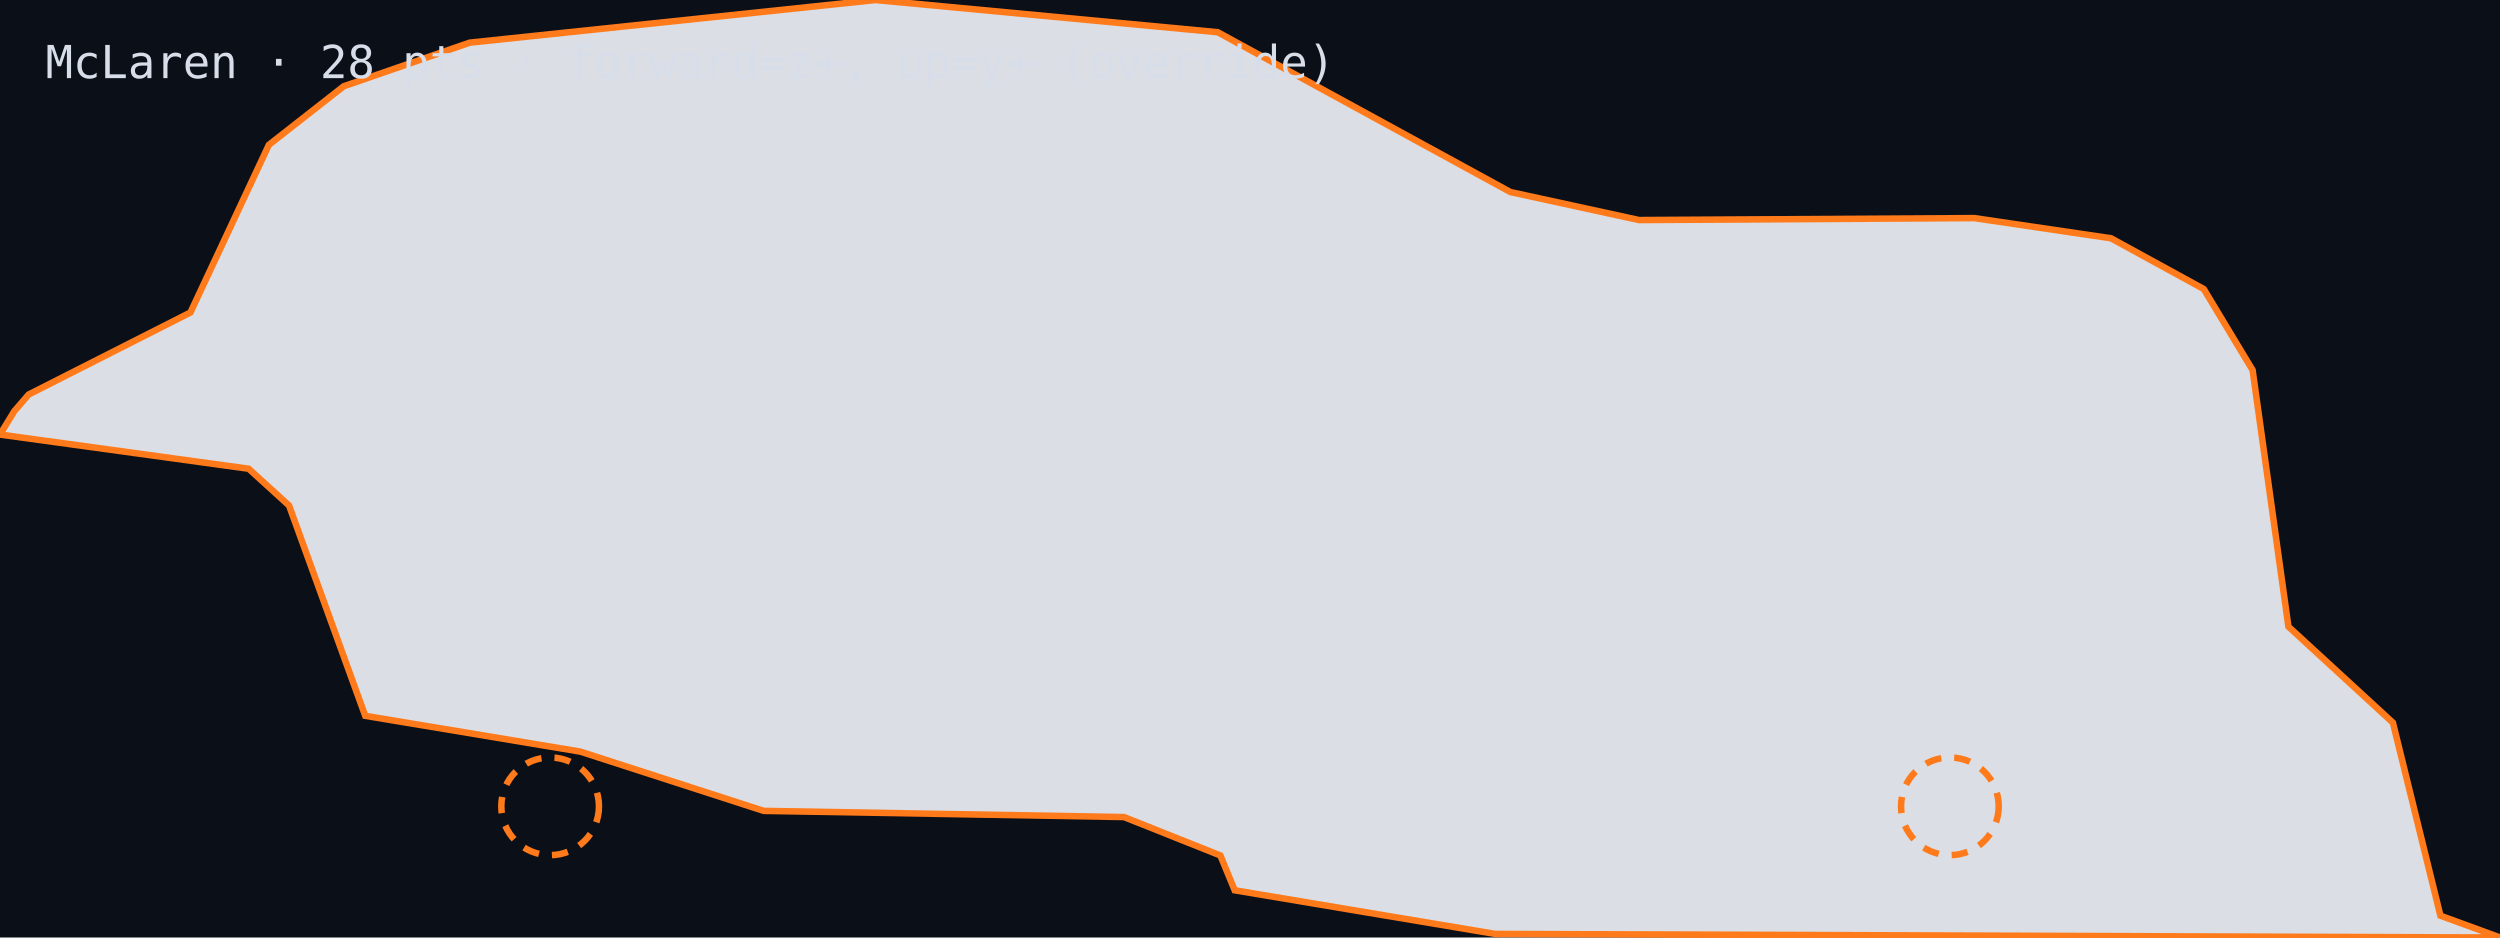
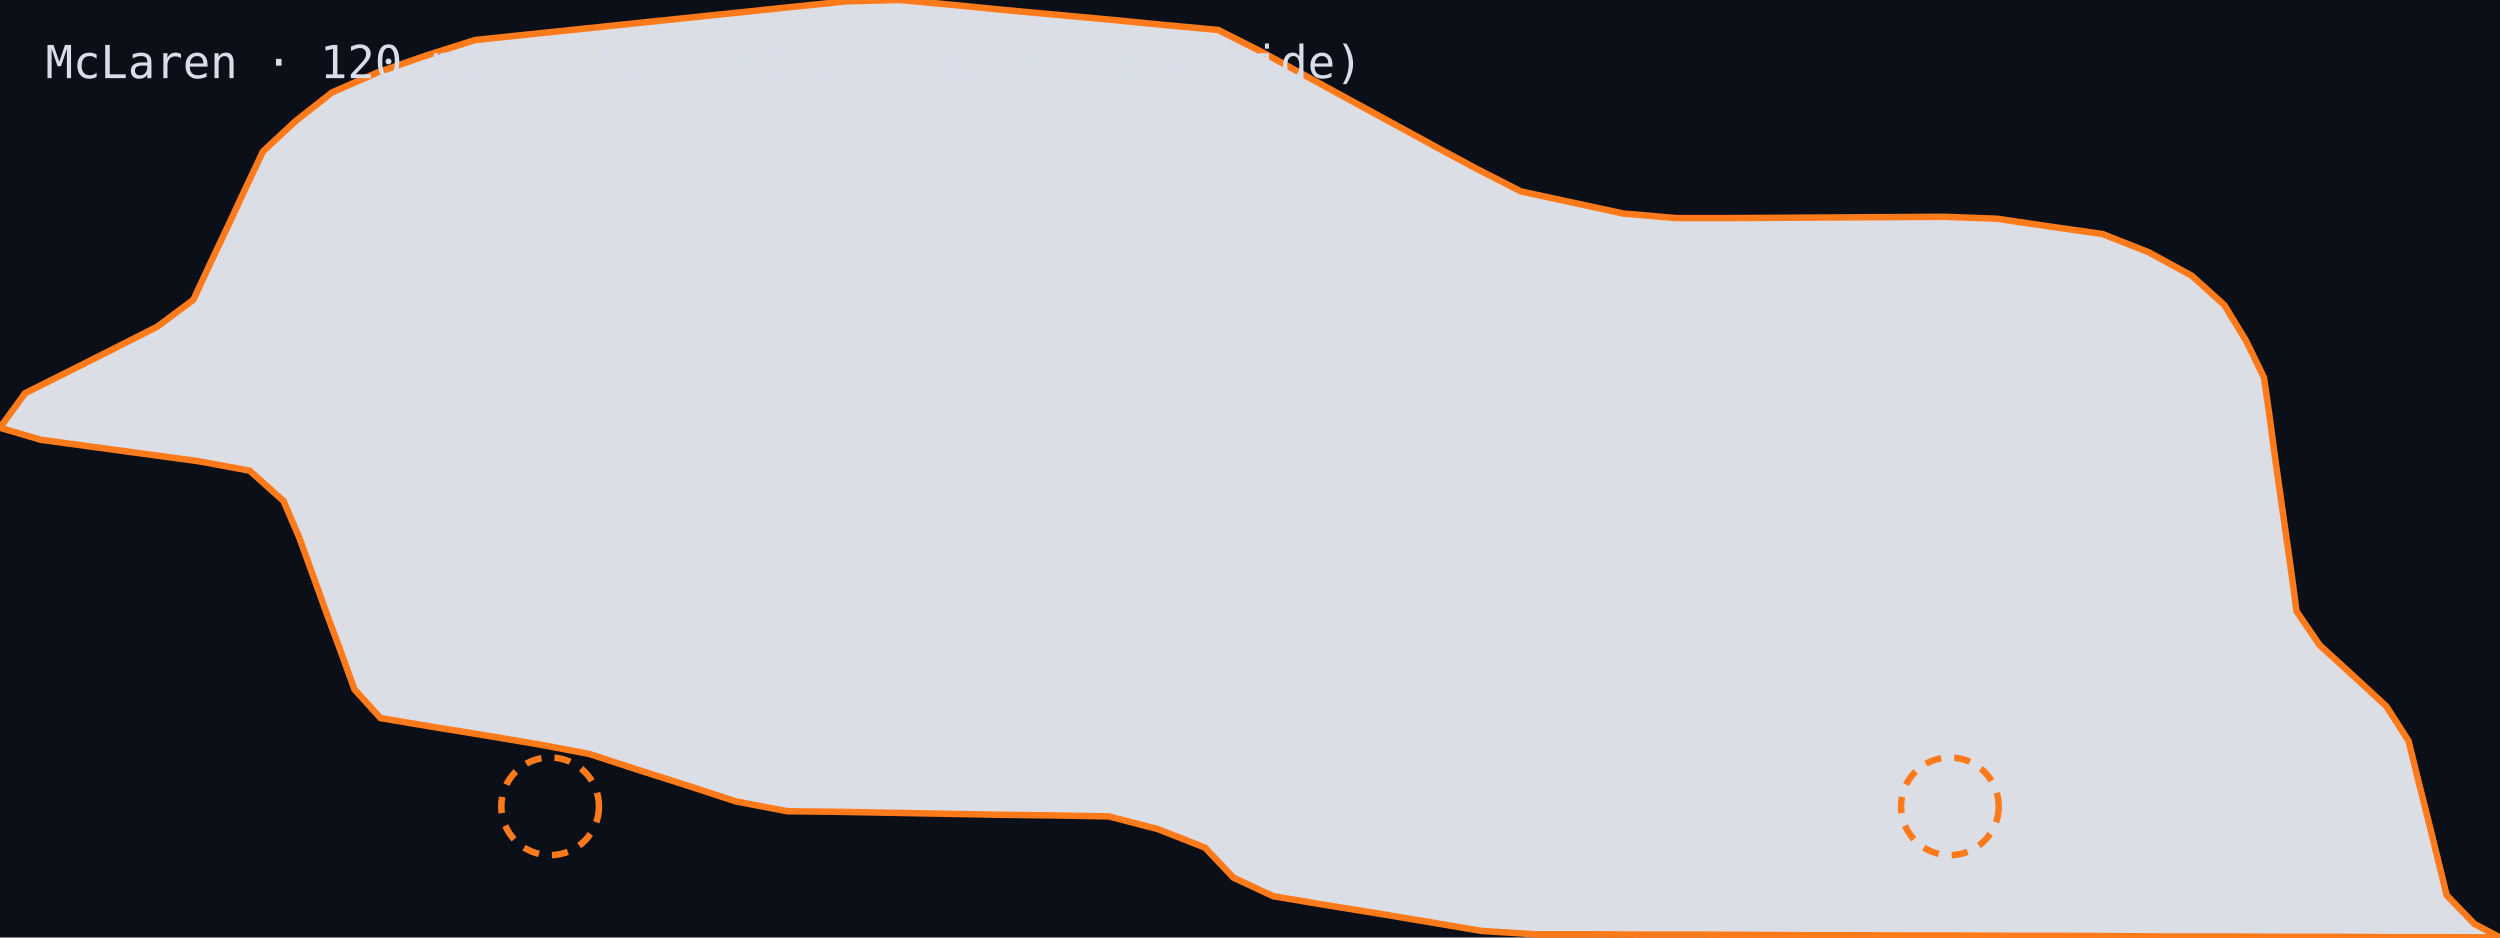
<svg xmlns="http://www.w3.org/2000/svg" viewBox="0 0 768 288">
  <rect width="768" height="288" fill="#0b0f18" />
-   <polygon points="8.8,121.2 58.5,96.0 82.6,44.5 105.6,26.5 144.3,13.1 268.9,0.0 374.1,9.9 464.0,59.0 503.5,67.6 606.5,67.0 648.5,73.2 677.0,88.8 692.0,113.7 703.0,192.5 735.1,222.0 749.7,281.3 768.0,288.0 459.3,286.9 379.3,273.5 374.9,262.8 345.3,251.0 234.6,249.1 178.3,230.9 112.2,219.9 88.8,155.3 76.4,144.0 0.0,133.5 4.4,126.3" fill="rgba(247,250,255,0.88)" stroke="#ff7a1a" stroke-width="2" />
+   <polygon points="7.7,120.8 21.3,114.0 34.8,107.2 48.4,100.3 59.4,92.1 64.7,80.7 70.1,69.3 75.4,57.9 80.8,46.5 90.8,37.2 102.0,28.4 115.9,22.3 130.8,17.1 145.9,12.3 162.2,10.6 178.5,8.9 194.8,7.2 211.1,5.5 227.4,3.8 243.7,2.1 260.0,0.4 276.3,0.0 292.6,1.5 308.9,3.1 325.3,4.6 341.6,6.1 357.9,7.7 374.2,9.2 387.7,16.0 400.9,23.2 414.1,30.4 427.3,37.6 440.5,44.8 453.7,51.9 467.2,58.8 482.9,62.2 498.7,65.6 514.9,67.0 531.4,67.0 547.8,66.9 564.3,66.8 580.8,66.7 597.2,66.6 613.6,67.2 629.8,69.6 645.9,71.9 660.1,77.5 673.3,84.7 683.3,93.7 690.0,104.7 695.5,116.0 697.2,127.9 698.8,139.9 700.5,151.9 702.2,163.9 703.9,175.9 705.5,187.8 712.6,198.2 722.9,207.6 733.1,217.0 739.9,227.6 742.8,239.4 745.8,251.3 748.7,263.1 751.6,275.0 760.1,283.8 768.0,288.0 751.5,287.9 735.1,287.9 718.6,287.8 702.1,287.8 685.7,287.7 669.2,287.7 652.7,287.6 636.3,287.5 619.8,287.5 603.3,287.4 586.9,287.4 570.4,287.3 554.0,287.3 537.5,287.2 521.0,287.1 504.6,287.1 488.1,287.0 471.6,287.0 455.3,286.0 439.3,283.3 423.2,280.6 407.1,278.0 391.1,275.3 378.9,269.6 370.2,260.4 355.7,254.7 340.6,250.8 324.1,250.5 307.6,250.3 291.2,250.0 274.7,249.7 258.3,249.4 241.8,249.2 226.1,246.2 211.1,241.3 196.0,236.5 181.0,231.6 165.1,228.6 149.0,225.9 133.0,223.3 116.9,220.6 108.9,211.8 104.7,200.2 100.4,188.6 96.2,176.9 92.0,165.3 87.1,153.9 76.7,144.6 61.1,141.7 44.9,139.5 28.7,137.3 12.5,135.1 0.0,131.4" fill="rgba(247,250,255,0.88)" stroke="#ff7a1a" stroke-width="2" />
  <circle cx="169.0" cy="247.7" r="15.0" fill="none" stroke="#ff7a1a" stroke-width="2" stroke-dasharray="5 4" />
  <circle cx="599.0" cy="247.7" r="15.0" fill="none" stroke="#ff7a1a" stroke-width="2" stroke-dasharray="5 4" />
-   <text x="14" y="24" fill="#d7deea" font-family="monospace" font-size="14">McLaren · 28 pts · forward=z+, up=y+ (override)</text>
+   <text x="14" y="24" fill="#d7deea" font-family="monospace" font-size="14">McLaren · 120 pts · forward=z+, up=y+ (override)</text>
</svg>
